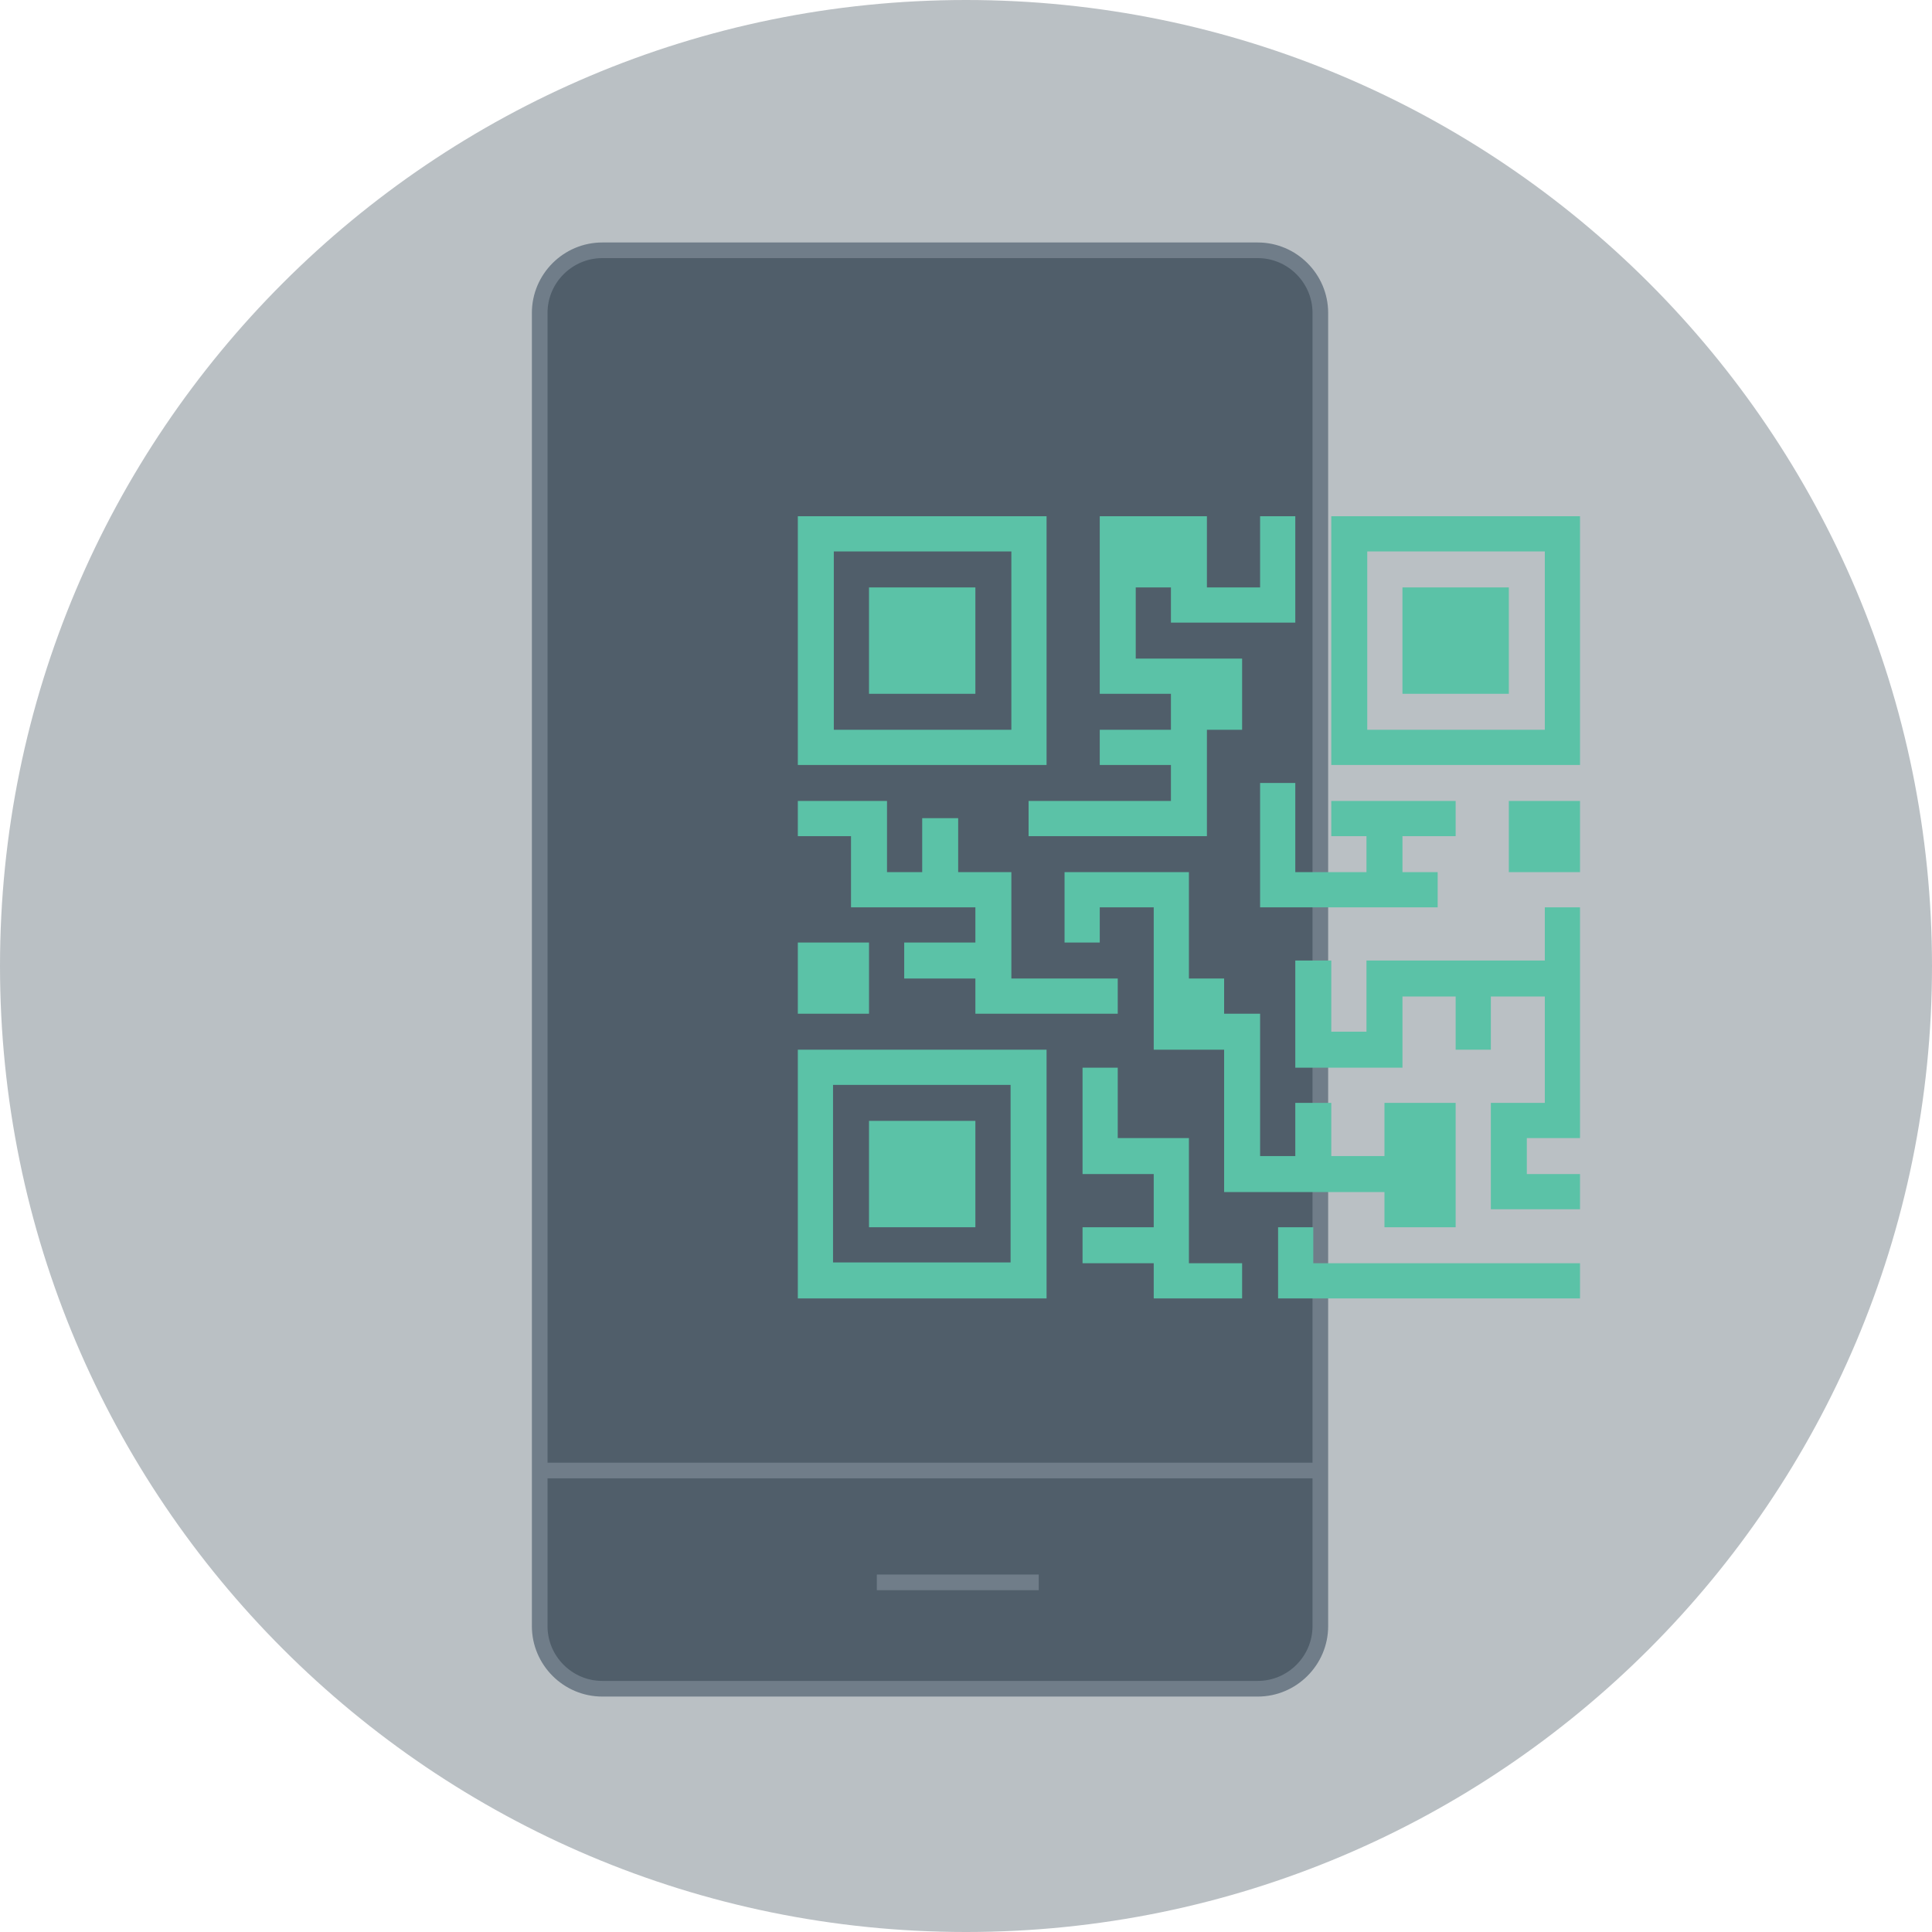
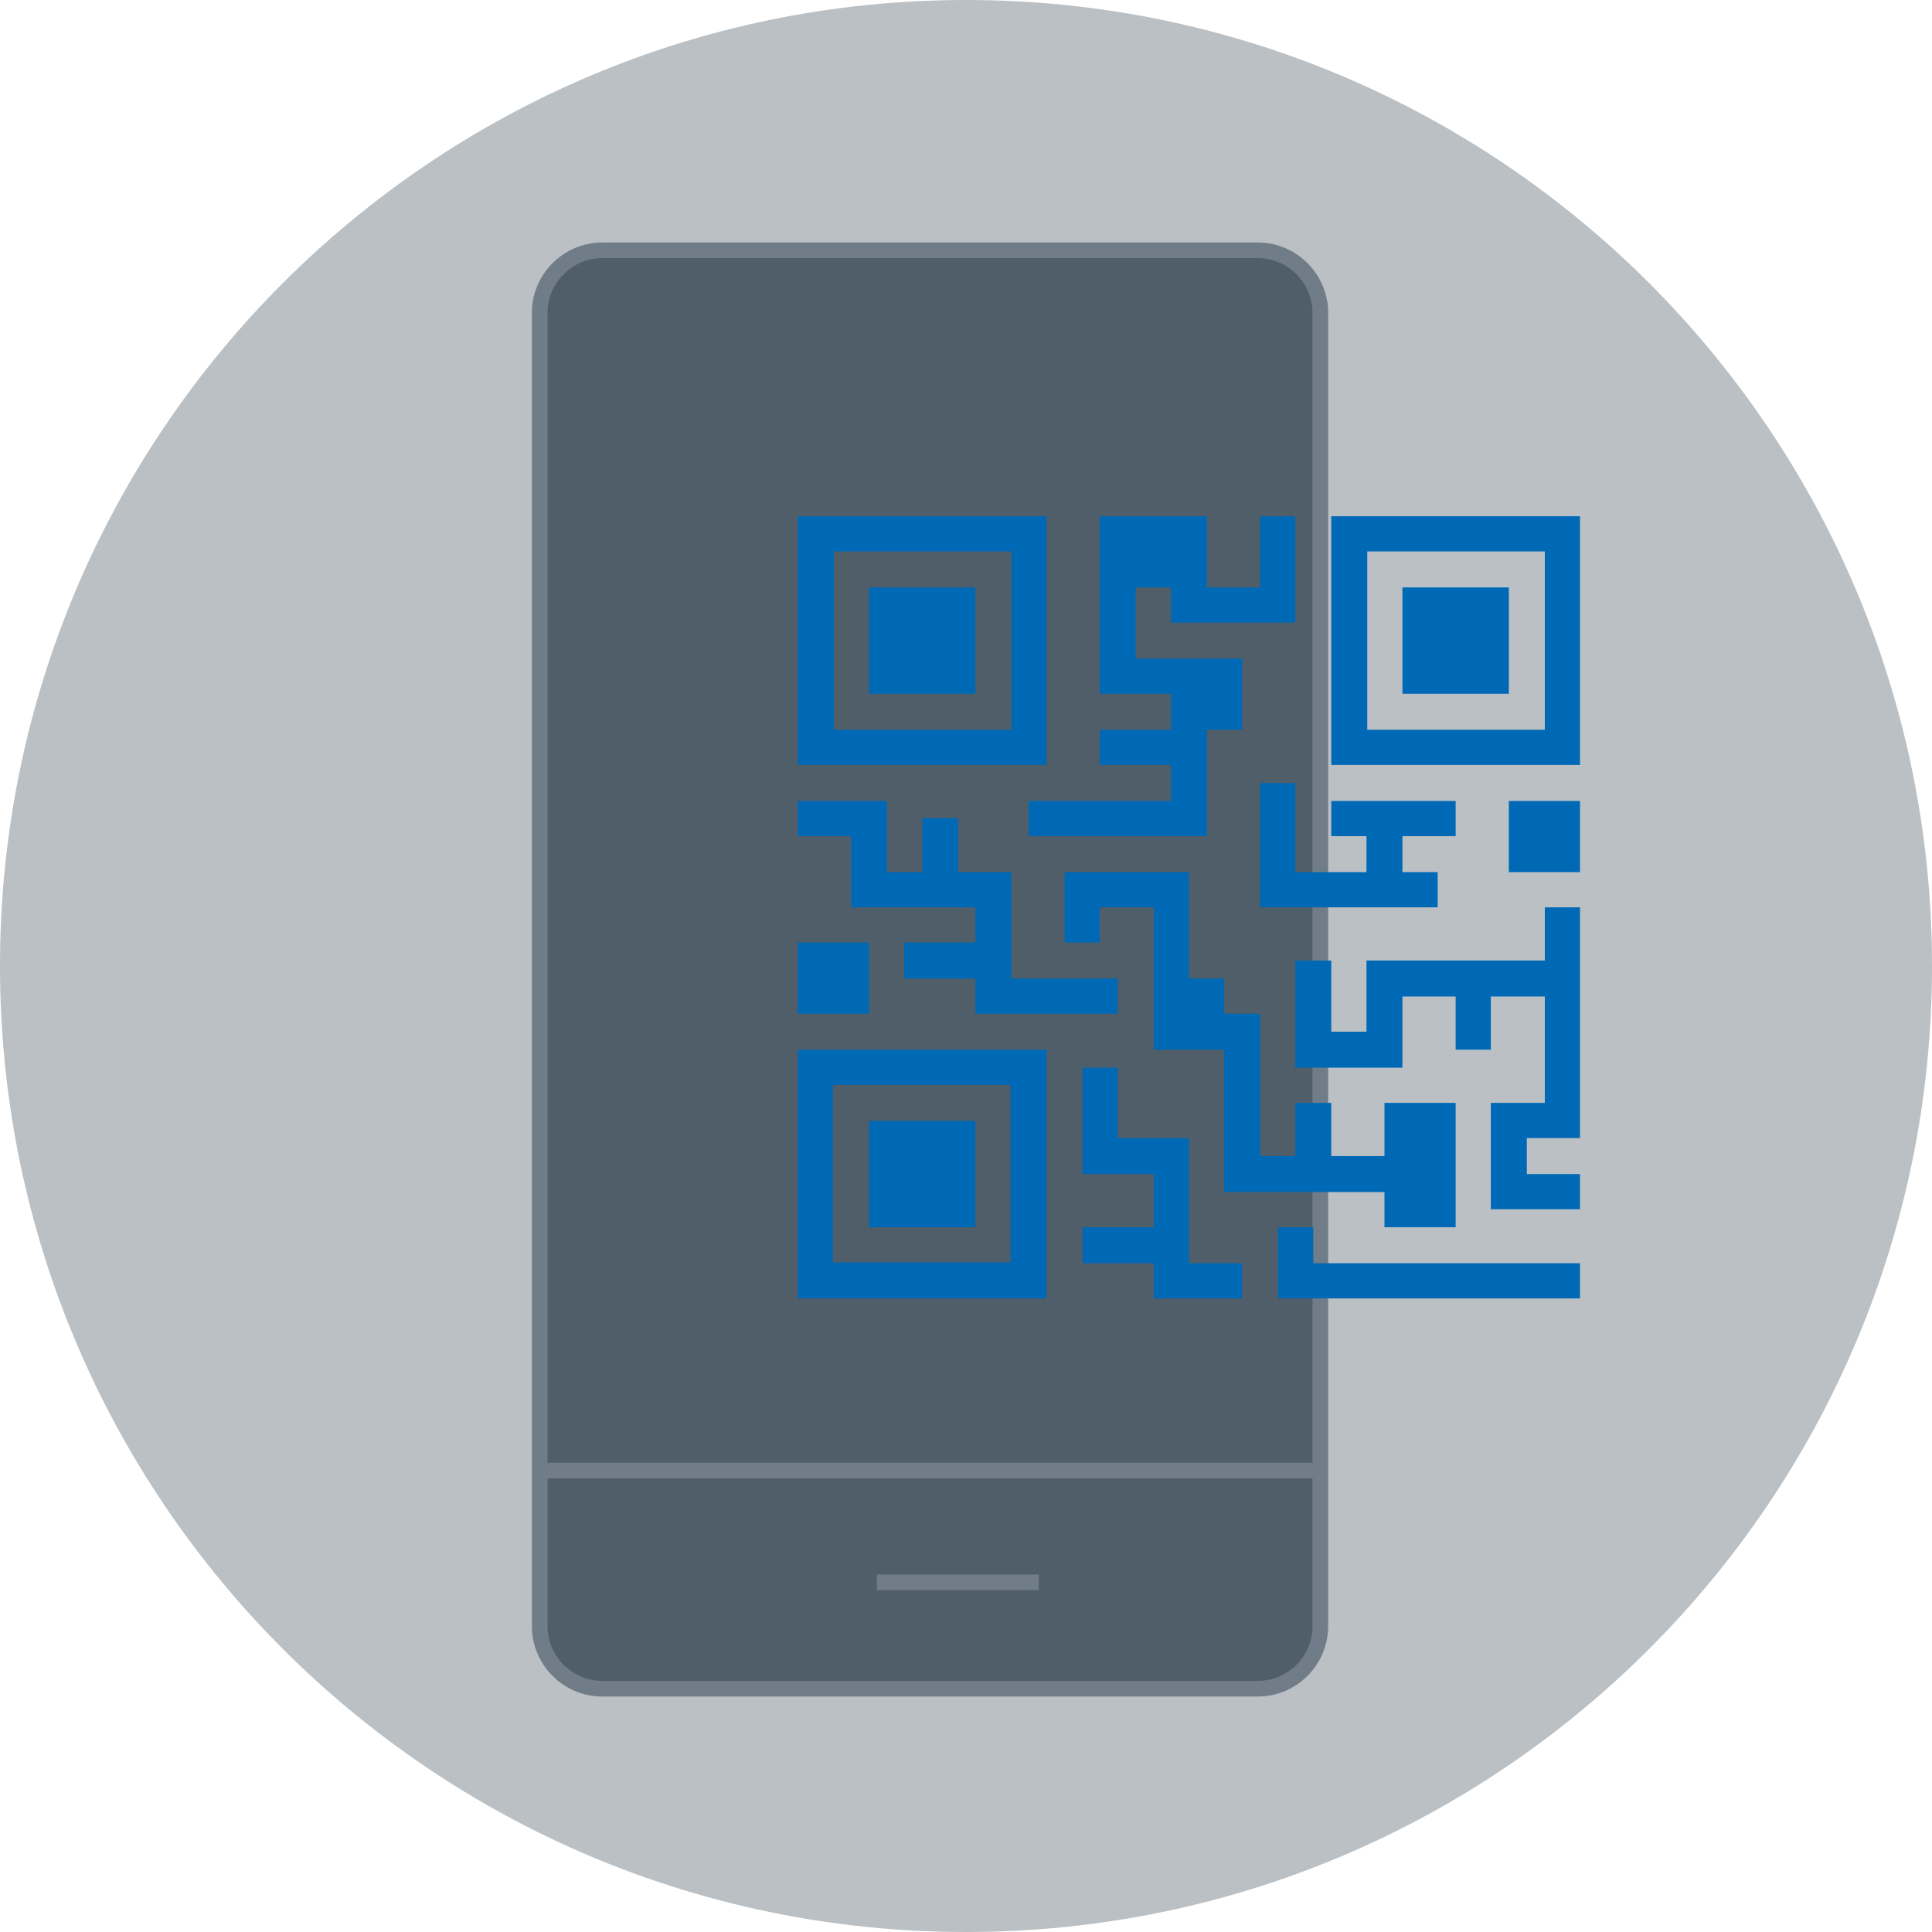
<svg xmlns="http://www.w3.org/2000/svg" width="247px" height="247px" viewBox="0 0 247 247" version="1.1">
  <defs>
    <linearGradient x1="50.003%" y1="-0.003%" x2="50.003%" y2="75.267%" id="linearGradient-1">
      <stop stop-color="#192C3A" offset="0%" />
      <stop stop-color="#192C3A" offset="100%" />
    </linearGradient>
  </defs>
  <g id="Page-1" stroke="none" stroke-width="1" fill="none" fill-rule="evenodd">
    <g id="onboarding-tour-phone">
      <path d="M123.5,247 C191.7,247 247,191.7 247,123.5 C247,55.3 191.7,0 123.5,0 C55.3,0 0,55.3 0,123.5 C0,191.7 55.3,247 123.5,247 Z" id="Shape" fill="url(#linearGradient-1)" fill-rule="nonzero" opacity="0.3" />
      <g id="Group" transform="translate(69, 32)" stroke="#707D89" stroke-width="2">
        <path d="M8,0 L91.8,0 C96.2,0 99.8,3.6 99.8,8 L99.8,175.9 C99.8,180.3 96.2,183.9 91.8,183.9 L8,183.9 C3.6,183.9 0,180.3 0,175.9 L0,8 C0,3.6 3.6,0 8,0 Z" id="Shape" fill-opacity="0.655" fill="#192C3A" fill-rule="nonzero" />
        <path d="M0.5,156 L99.3,156" id="Shape" stroke-linecap="square" />
        <path d="M44.1,170.3 L62.8,170.3" id="Shape" stroke-linecap="square" />
      </g>
-       <g id="Group" transform="translate(102, 66)" fill-rule="nonzero" fill="#5BC2A7">
+       <g id="Group" transform="translate(102, 66)" fill-rule="nonzero" fill="#0069b6">
        <path d="M31.8,0 L0,0 L0,31.8 L31.8,31.8 L31.8,0 L31.8,0 Z M27.3,27.3 L4.6,27.3 L4.6,4.5 L27.3,4.5 L27.3,27.3 L27.3,27.3 Z" id="Shape" />
        <polygon id="Shape" points="65.9 90.9 61.4 90.9 61.4 100 100 100 100 95.5 65.9 95.5" />
        <rect id="Rectangle-path" x="9.1" y="9.1" width="13.6" height="13.6" />
        <path d="M0,100 L31.8,100 L31.8,68.2 L0,68.2 L0,100 L0,100 Z M4.5,72.7 L27.2,72.7 L27.2,95.4 L4.5,95.4 L4.5,72.7 L4.5,72.7 Z" id="Shape" />
        <rect id="Rectangle-path" x="9.1" y="77.3" width="13.6" height="13.6" />
        <path d="M68.2,0 L68.2,31.8 L100,31.8 L100,0 L68.2,0 L68.2,0 Z M95.5,27.3 L72.8,27.3 L72.8,4.5 L95.5,4.5 L95.5,27.3 L95.5,27.3 Z" id="Shape" />
        <rect id="Rectangle-path" x="77.3" y="9.1" width="13.6" height="13.6" />
        <rect id="Rectangle-path" x="90.9" y="36.4" width="9.1" height="9.1" />
        <rect id="Rectangle-path" x="0" y="54.5" width="9.1" height="9.1" />
        <polygon id="Shape" points="47.7 36.4 29.5 36.4 29.5 40.9 52.3 40.9 52.3 31.8 52.3 27.3 56.8 27.3 56.8 18.2 52.3 18.2 47.7 18.2 43.2 18.2 43.2 9.1 47.7 9.1 47.7 13.6 63.6 13.6 63.6 0 59.1 0 59.1 9.1 52.3 9.1 52.3 0 50 0 40.9 0 38.6 0 38.6 22.7 47.7 22.7 47.7 27.3 38.6 27.3 38.6 31.8 47.7 31.8" />
        <polygon id="Shape" points="6.8 50 15.9 50 20.5 50 22.7 50 22.7 54.5 13.6 54.5 13.6 59.1 22.7 59.1 22.7 63.6 40.9 63.6 40.9 59.1 27.3 59.1 27.3 54.5 27.3 45.5 20.5 45.5 20.5 38.6 15.9 38.6 15.9 45.5 11.4 45.5 11.4 36.4 0 36.4 0 40.9 6.8 40.9" />
        <polygon id="Shape" points="50 90.9 50 79.5 40.9 79.5 40.9 70.5 36.4 70.5 36.4 84.1 45.5 84.1 45.5 90.9 36.4 90.9 36.4 95.5 45.5 95.5 45.5 100 56.8 100 56.8 95.5 50 95.5" />
        <polygon id="Shape" points="72.7 45.5 63.6 45.5 63.6 34.1 59.1 34.1 59.1 50 81.8 50 81.8 45.5 77.3 45.5 77.3 40.9 84.1 40.9 84.1 36.4 77.3 36.4 72.7 36.4 68.2 36.4 68.2 40.9 72.7 40.9" />
        <polygon id="Shape" points="68.2 86.4 75 86.4 75 90.9 84.1 90.9 84.1 86.4 84.1 81.8 84.1 75 75 75 75 81.8 68.2 81.8 68.2 75 63.6 75 63.6 81.8 59.1 81.8 59.1 63.6 54.5 63.6 54.5 59.1 50 59.1 50 45.5 34.1 45.5 34.1 54.5 38.6 54.5 38.6 50 45.5 50 45.5 59.1 45.5 68.2 54.5 68.2 54.5 81.8 54.5 86.4 59.1 86.4 63.6 86.4" />
        <polygon id="Shape" points="95.5 56.8 88.6 56.8 84.1 56.8 72.7 56.8 72.7 65.9 68.2 65.9 68.2 56.8 63.6 56.8 63.6 70.5 77.3 70.5 77.3 61.4 84.1 61.4 84.1 68.2 88.6 68.2 88.6 61.4 95.5 61.4 95.5 75 88.6 75 88.6 88.6 100 88.6 100 84.1 93.2 84.1 93.2 79.5 100 79.5 100 61.4 100 56.8 100 50 95.5 50" />
      </g>
    </g>
  </g>
</svg>
